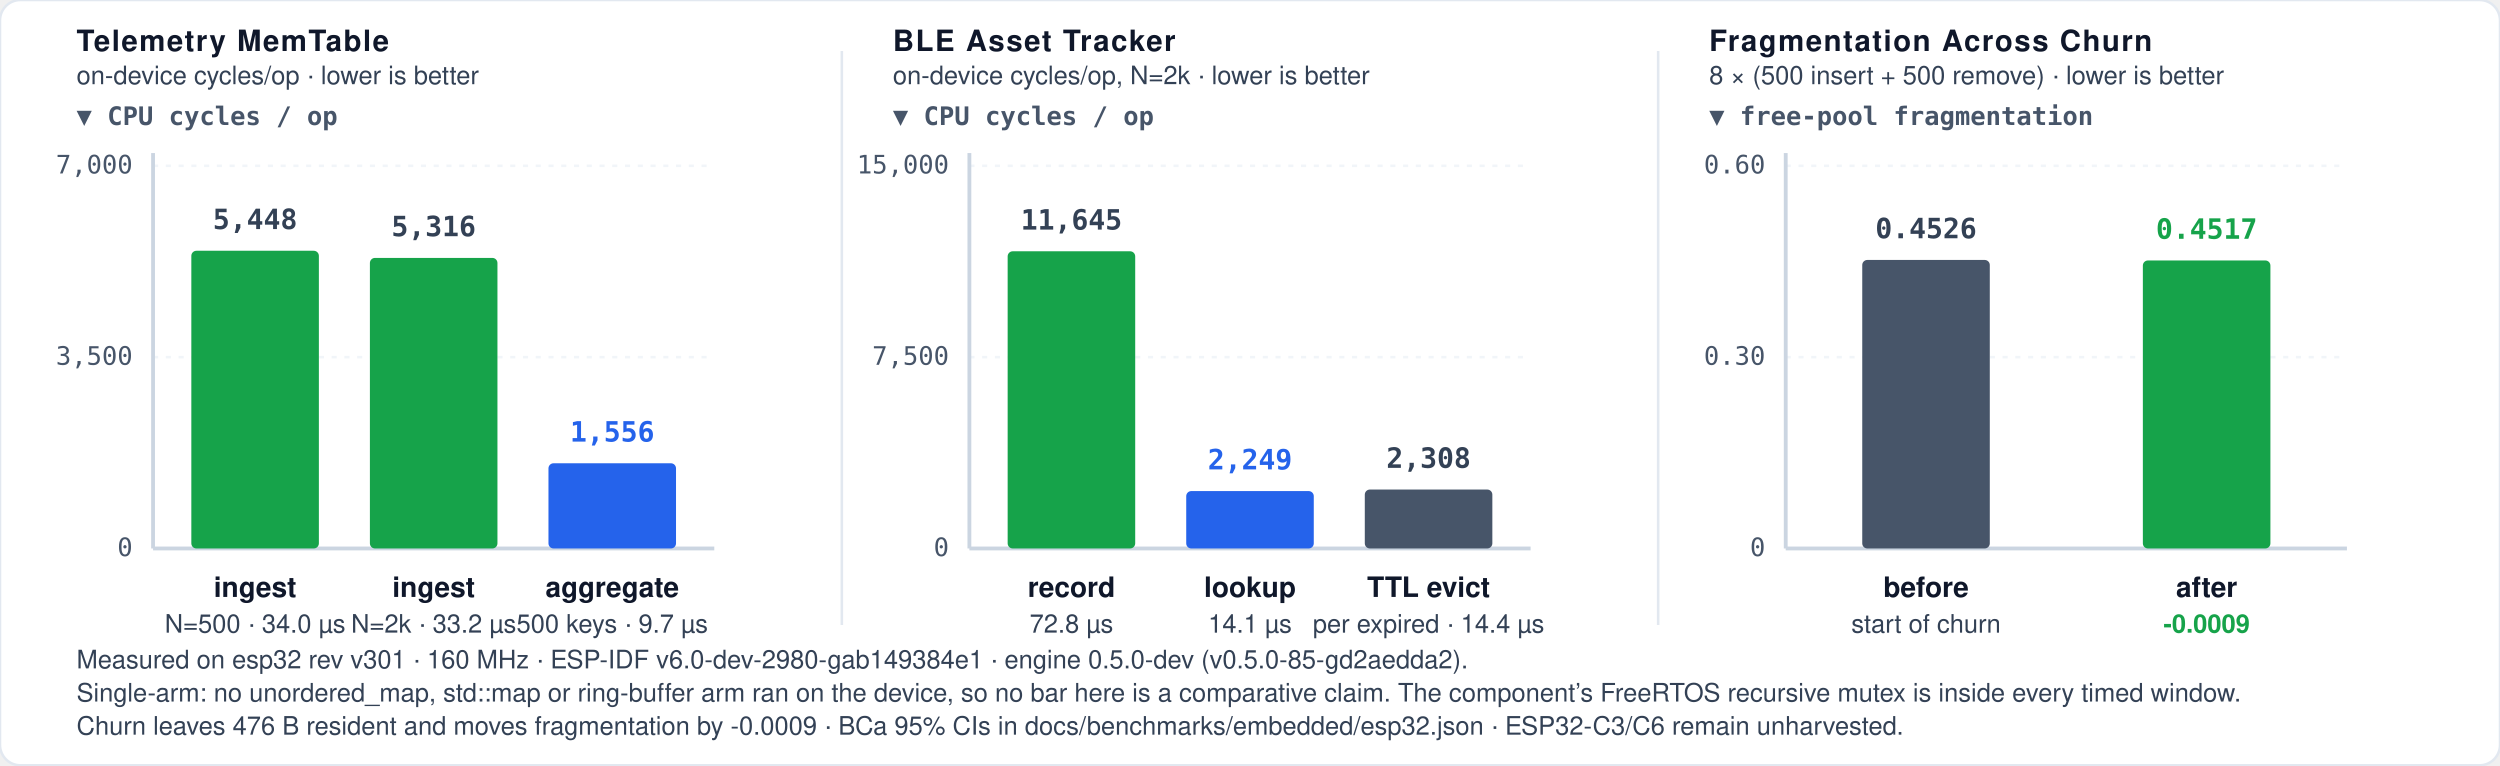
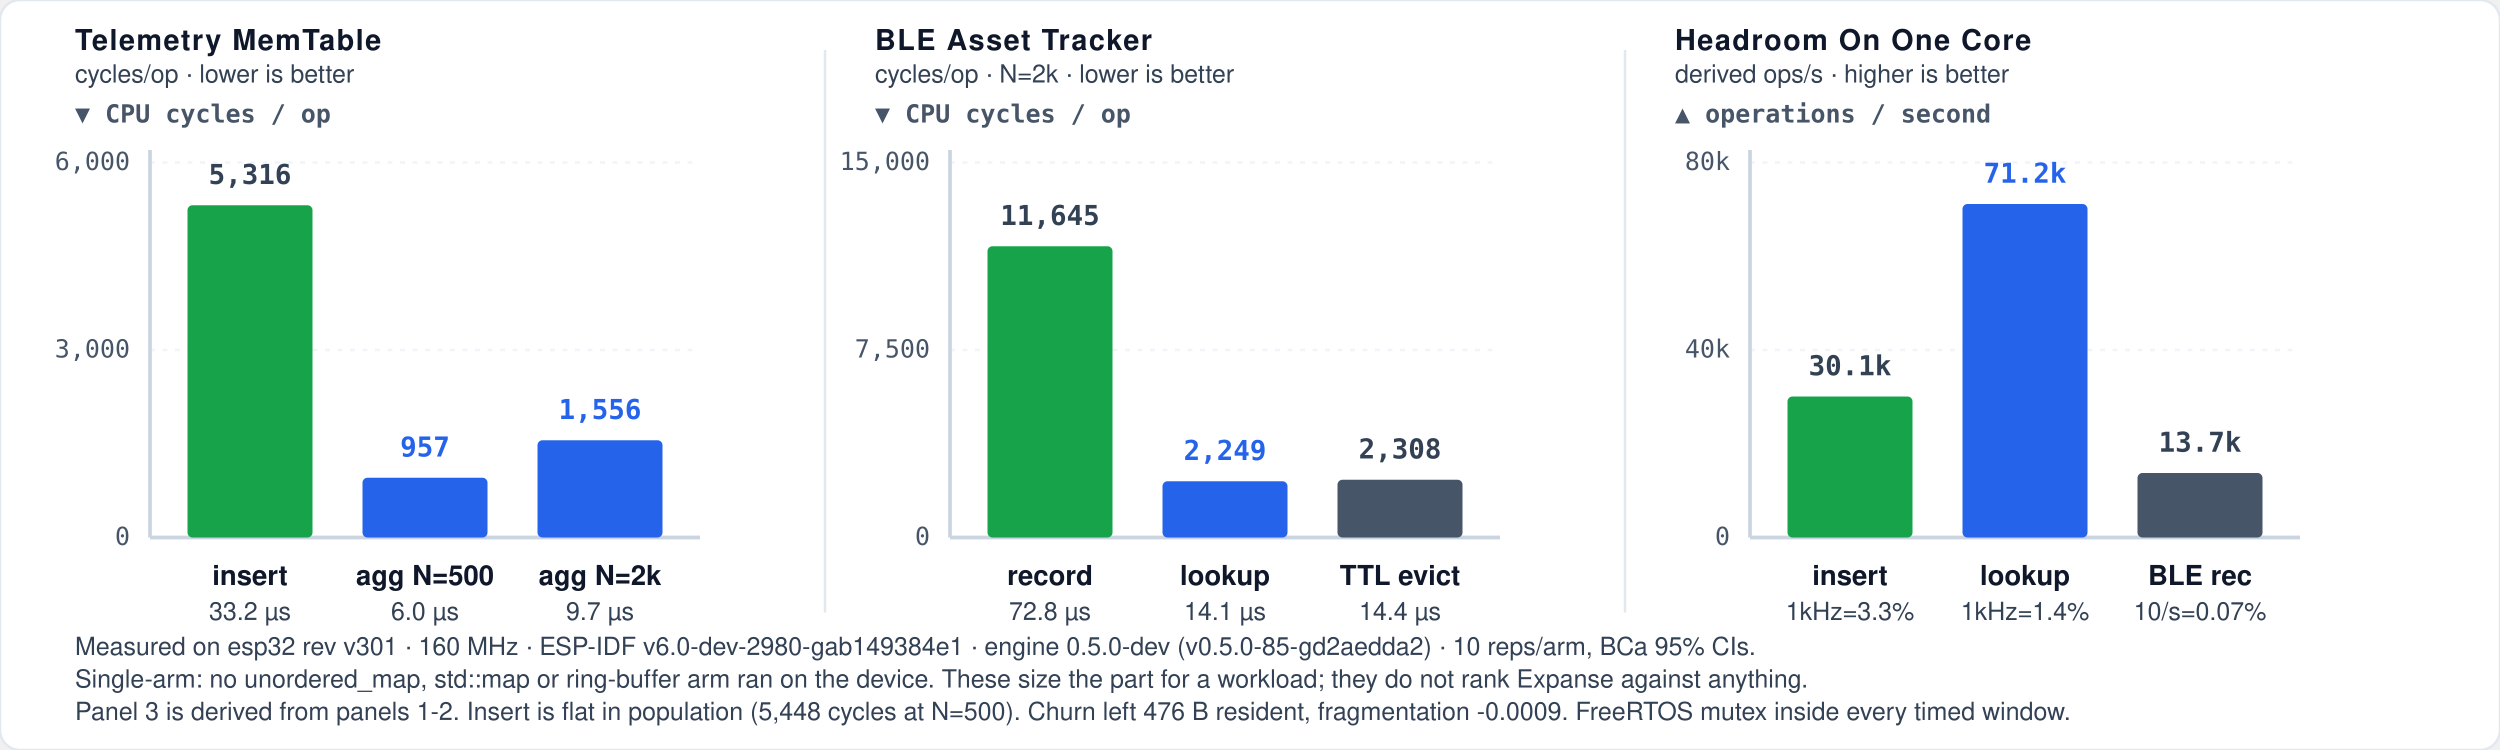
- <svg xmlns="http://www.w3.org/2000/svg" viewBox="0 0 980 300" width="100%" height="100%">
+ <svg xmlns="http://www.w3.org/2000/svg" viewBox="0 0 1000 300" width="100%" height="100%">
  <defs>
    <style>
      .bg { fill: #ffffff; }
      .border { stroke: #e2e8f0; stroke-width: 1px; fill: none; }
      .grid { stroke: #f1f5f9; stroke-width: 1px; stroke-dasharray: 2,3; }
      .axis { stroke: #cbd5e1; stroke-width: 1.5px; }
      .divider { stroke: #e2e8f0; stroke-width: 1px; }

      .t-chart-title { font-family: -apple-system, BlinkMacSystemFont, "Segoe UI", Helvetica, Arial, sans-serif; font-size: 11.5px; font-weight: 700; letter-spacing: 0.6px; fill: #0f172a; text-transform: uppercase; }
      .t-chart-sub { font-family: -apple-system, BlinkMacSystemFont, "Segoe UI", Helvetica, Arial, sans-serif; font-size: 10px; font-weight: 500; fill: #334155; }
      .t-unit-header { font-family: ui-monospace, SFMono-Regular, Menlo, monospace; font-size: 10px; font-weight: 600; fill: #475569; }
      .t-axis-label { font-family: ui-monospace, SFMono-Regular, Menlo, monospace; font-size: 10px; font-weight: 500; fill: #475569; }
      .t-win { fill: #16a34a; font-weight: 600; }
      .t-bar-label { font-family: -apple-system, BlinkMacSystemFont, "Segoe UI", Helvetica, Arial, sans-serif; font-size: 11px; font-weight: 700; fill: #0f172a; }

      .t-val-accent { font-family: ui-monospace, SFMono-Regular, Menlo, monospace; font-size: 11px; font-weight: 700; fill: #16a34a; text-anchor: middle; }
      .t-val-muted { font-family: ui-monospace, SFMono-Regular, Menlo, monospace; font-size: 11px; font-weight: 600; fill: #334155; text-anchor: middle; }
      .t-val-blue { font-family: ui-monospace, SFMono-Regular, Menlo, monospace; font-size: 11px; font-weight: 600; fill: #2563eb; text-anchor: middle; }

      .b-expanse { fill: #16a34a; }
      .b-hashmap { fill: #2563eb; }
      .b-stdmap { fill: #475569; }

      @media (prefers-color-scheme: dark) {
        :root:not([data-theme="light"]) .bg { fill: #0b1220; }
        :root:not([data-theme="light"]) .border { stroke: #1e293b; }
        :root:not([data-theme="light"]) .grid { stroke: #16233b; }
        :root:not([data-theme="light"]) .axis { stroke: #334155; }
        :root:not([data-theme="light"]) .divider { stroke: #1e293b; }
        :root:not([data-theme="light"]) .t-chart-title { fill: #e2e8f0; }
        :root:not([data-theme="light"]) .t-chart-sub { fill: #94a3b8; }
        :root:not([data-theme="light"]) .t-unit-header, :root:not([data-theme="light"]) .t-axis-label { fill: #64748b; }
        :root:not([data-theme="light"]) .t-bar-label { fill: #e2e8f0; }
        :root:not([data-theme="light"]) .t-val-muted { fill: #94a3b8; }
        :root:not([data-theme="light"]) .t-win { fill: #4ade80; }
        :root:not([data-theme="light"]) .t-val-accent { fill: #4ade80; }
        :root:not([data-theme="light"]) .t-val-blue { fill: #60a5fa; }
        :root:not([data-theme="light"]) .b-expanse { fill: #22c55e; }
        :root:not([data-theme="light"]) .b-hashmap { fill: #3b82f6; }
        :root:not([data-theme="light"]) .b-stdmap { fill: #475569; }
      }
      [data-theme="dark"] .bg, :root[data-theme="dark"] .bg { fill: #0b1220; }
      [data-theme="dark"] .border, :root[data-theme="dark"] .border { stroke: #1e293b; }
      [data-theme="dark"] .grid, :root[data-theme="dark"] .grid { stroke: #16233b; }
      [data-theme="dark"] .axis, :root[data-theme="dark"] .axis { stroke: #334155; }
      [data-theme="dark"] .divider, :root[data-theme="dark"] .divider { stroke: #1e293b; }
      [data-theme="dark"] .t-chart-title, :root[data-theme="dark"] .t-chart-title { fill: #e2e8f0; }
      [data-theme="dark"] .t-chart-sub, :root[data-theme="dark"] .t-chart-sub { fill: #94a3b8; }
      [data-theme="dark"] .t-unit-header, :root[data-theme="dark"] .t-unit-header { fill: #64748b; }
      [data-theme="dark"] .t-axis-label, :root[data-theme="dark"] .t-axis-label { fill: #64748b; }
      [data-theme="dark"] .t-bar-label, :root[data-theme="dark"] .t-bar-label { fill: #e2e8f0; }
      [data-theme="dark"] .t-val-muted, :root[data-theme="dark"] .t-val-muted { fill: #94a3b8; }
      [data-theme="dark"] .t-win, :root[data-theme="dark"] .t-win { fill: #4ade80; }
      [data-theme="dark"] .t-val-accent, :root[data-theme="dark"] .t-val-accent { fill: #4ade80; }
      [data-theme="dark"] .t-val-blue, :root[data-theme="dark"] .t-val-blue { fill: #60a5fa; }
      [data-theme="dark"] .b-expanse, :root[data-theme="dark"] .b-expanse { fill: #22c55e; }
      [data-theme="dark"] .b-hashmap, :root[data-theme="dark"] .b-hashmap { fill: #3b82f6; }
      [data-theme="dark"] .b-stdmap, :root[data-theme="dark"] .b-stdmap { fill: #475569; }
    </style>
  </defs>
  <rect width="100%" height="100%" class="bg" rx="8" />
  <rect width="100%" height="100%" class="border" rx="8" />
  <g transform="translate(30, 20)">
    <text x="0" y="0" class="t-chart-title">Telemetry MemTable</text>
-     <text x="0" y="13" class="t-chart-sub">on-device cycles/op · lower is better</text>
+     <text x="0" y="13" class="t-chart-sub">cycles/op · lower is better</text>
    <text x="0" y="29" class="t-unit-header">▼ CPU cycles / op</text>
    <line x1="30" y1="45" x2="250" y2="45" class="grid" />
-     <text x="22" y="48" class="t-axis-label" text-anchor="end">7,000</text>
+     <text x="22" y="48" class="t-axis-label" text-anchor="end">6,000</text>
    <line x1="30" y1="120" x2="250" y2="120" class="grid" />
-     <text x="22" y="123" class="t-axis-label" text-anchor="end">3,500</text>
+     <text x="22" y="123" class="t-axis-label" text-anchor="end">3,000</text>
    <line x1="30" y1="195" x2="250" y2="195" class="axis" />
    <text x="22" y="198" class="t-axis-label" text-anchor="end">0</text>
    <line x1="30" y1="40" x2="30" y2="195" class="axis" />
-     <rect x="45" y="78.3" width="50" height="116.7" class="b-expanse" rx="2" />
-     <text x="70" y="69.8" class="t-val-muted">5,448</text>
-     <text x="70" y="214" class="t-bar-label" text-anchor="middle">ingest</text>
-     <text x="70" y="228" class="t-chart-sub" text-anchor="middle">N=500 · 34.0 µs</text>
-     <rect x="115" y="81.1" width="50" height="113.9" class="b-expanse" rx="2" />
-     <text x="140" y="72.6" class="t-val-muted">5,316</text>
-     <text x="140" y="214" class="t-bar-label" text-anchor="middle">ingest</text>
-     <text x="140" y="228" class="t-chart-sub" text-anchor="middle">N=2k · 33.2 µs</text>
-     <rect x="185" y="161.6" width="50" height="33.4" class="b-hashmap" rx="2" />
-     <text x="210" y="153.1" class="t-val-blue">1,556</text>
-     <text x="210" y="214" class="t-bar-label" text-anchor="middle">aggregate</text>
-     <text x="210" y="228" class="t-chart-sub" text-anchor="middle">500 keys · 9.7 µs</text>
+     <rect x="45" y="62.1" width="50" height="132.9" class="b-expanse" rx="2" />
+     <text x="70" y="53.6" class="t-val-muted">5,316</text>
+     <text x="70" y="214" class="t-bar-label" text-anchor="middle">insert</text>
+     <text x="70" y="228" class="t-chart-sub" text-anchor="middle">33.2 µs</text>
+     <rect x="115" y="171.1" width="50" height="23.9" class="b-hashmap" rx="2" />
+     <text x="140" y="162.6" class="t-val-blue">957</text>
+     <text x="140" y="214" class="t-bar-label" text-anchor="middle">agg N=500</text>
+     <text x="140" y="228" class="t-chart-sub" text-anchor="middle">6.0 µs</text>
+     <rect x="185" y="156.1" width="50" height="38.9" class="b-hashmap" rx="2" />
+     <text x="210" y="147.6" class="t-val-blue">1,556</text>
+     <text x="210" y="214" class="t-bar-label" text-anchor="middle">agg N=2k</text>
+     <text x="210" y="228" class="t-chart-sub" text-anchor="middle">9.7 µs</text>
  </g>
  <line x1="330" y1="20" x2="330" y2="245" class="divider" />
  <g transform="translate(350, 20)">
    <text x="0" y="0" class="t-chart-title">BLE Asset Tracker</text>
-     <text x="0" y="13" class="t-chart-sub">on-device cycles/op, N=2k · lower is better</text>
+     <text x="0" y="13" class="t-chart-sub">cycles/op · N=2k · lower is better</text>
    <text x="0" y="29" class="t-unit-header">▼ CPU cycles / op</text>
    <line x1="30" y1="45" x2="250" y2="45" class="grid" />
    <text x="22" y="48" class="t-axis-label" text-anchor="end">15,000</text>
    <line x1="30" y1="120" x2="250" y2="120" class="grid" />
    <text x="22" y="123" class="t-axis-label" text-anchor="end">7,500</text>
    <line x1="30" y1="195" x2="250" y2="195" class="axis" />
    <text x="22" y="198" class="t-axis-label" text-anchor="end">0</text>
    <line x1="30" y1="40" x2="30" y2="195" class="axis" />
    <rect x="45" y="78.5" width="50" height="116.5" class="b-expanse" rx="2" />
    <text x="70" y="70.0" class="t-val-muted">11,645</text>
    <text x="70" y="214" class="t-bar-label" text-anchor="middle">record</text>
    <text x="70" y="228" class="t-chart-sub" text-anchor="middle">72.8 µs</text>
    <rect x="115" y="172.5" width="50" height="22.5" class="b-hashmap" rx="2" />
    <text x="140" y="164.0" class="t-val-blue">2,249</text>
    <text x="140" y="214" class="t-bar-label" text-anchor="middle">lookup</text>
    <text x="140" y="228" class="t-chart-sub" text-anchor="middle">14.1 µs</text>
    <rect x="185" y="171.9" width="50" height="23.1" class="b-stdmap" rx="2" />
    <text x="210" y="163.4" class="t-val-muted">2,308</text>
    <text x="210" y="214" class="t-bar-label" text-anchor="middle">TTL evict</text>
-     <text x="210" y="228" class="t-chart-sub" text-anchor="middle">per expired · 14.4 µs</text>
+     <text x="210" y="228" class="t-chart-sub" text-anchor="middle">14.4 µs</text>
  </g>
  <line x1="650" y1="20" x2="650" y2="245" class="divider" />
  <g transform="translate(670, 20)">
-     <text x="0" y="0" class="t-chart-title">Fragmentation Across Churn</text>
-     <text x="0" y="13" class="t-chart-sub">8 × (500 insert + 500 remove) · lower is better</text>
-     <text x="0" y="29" class="t-unit-header">▼ free-pool fragmentation</text>
+     <text x="0" y="0" class="t-chart-title">Headroom On One Core</text>
+     <text x="0" y="13" class="t-chart-sub">derived ops/s · higher is better</text>
+     <text x="0" y="29" class="t-unit-header">▲ operations / second</text>
    <line x1="30" y1="45" x2="250" y2="45" class="grid" />
-     <text x="22" y="48" class="t-axis-label" text-anchor="end">0.60</text>
+     <text x="22" y="48" class="t-axis-label" text-anchor="end">80k</text>
    <line x1="30" y1="120" x2="250" y2="120" class="grid" />
-     <text x="22" y="123" class="t-axis-label" text-anchor="end">0.30</text>
+     <text x="22" y="123" class="t-axis-label" text-anchor="end">40k</text>
    <line x1="30" y1="195" x2="250" y2="195" class="axis" />
    <text x="22" y="198" class="t-axis-label" text-anchor="end">0</text>
    <line x1="30" y1="40" x2="30" y2="195" class="axis" />
-     <rect x="60" y="81.9" width="50" height="113.1" class="b-stdmap" rx="2" />
-     <text x="85" y="73.4" class="t-val-muted">0.4526</text>
-     <text x="85" y="214" class="t-bar-label" text-anchor="middle">before</text>
-     <text x="85" y="228" class="t-chart-sub" text-anchor="middle">start of churn</text>
-     <rect x="170" y="82.1" width="50" height="112.9" class="b-expanse" rx="2" />
-     <text x="195" y="73.6" class="t-val-accent">0.4517</text>
-     <text x="195" y="214" class="t-bar-label" text-anchor="middle">after</text>
-     <text x="195" y="228" class="t-chart-sub t-win" text-anchor="middle">-0.0009</text>
+     <rect x="45" y="138.6" width="50" height="56.4" class="b-expanse" rx="2" />
+     <text x="70" y="130.1" class="t-val-muted">30.1k</text>
+     <text x="70" y="214" class="t-bar-label" text-anchor="middle">insert</text>
+     <text x="70" y="228" class="t-chart-sub" text-anchor="middle">1kHz=3.3%</text>
+     <rect x="115" y="61.6" width="50" height="133.4" class="b-hashmap" rx="2" />
+     <text x="140" y="53.1" class="t-val-blue">71.2k</text>
+     <text x="140" y="214" class="t-bar-label" text-anchor="middle">lookup</text>
+     <text x="140" y="228" class="t-chart-sub" text-anchor="middle">1kHz=1.4%</text>
+     <rect x="185" y="169.2" width="50" height="25.8" class="b-stdmap" rx="2" />
+     <text x="210" y="160.7" class="t-val-muted">13.7k</text>
+     <text x="210" y="214" class="t-bar-label" text-anchor="middle">BLE rec</text>
+     <text x="210" y="228" class="t-chart-sub" text-anchor="middle">10/s=0.07%</text>
  </g>
-   <text x="30" y="262" class="t-chart-sub">Measured on esp32 rev v301 · 160 MHz · ESP-IDF v6.0-dev-2980-gab149384e1 · engine 0.5.0-dev (v0.5.0-85-gd2aedda2).</text>
-   <text x="30" y="275" class="t-chart-sub">Single-arm: no unordered_map, std::map or ring-buffer arm ran on the device, so no bar here is a comparative claim. The component’s FreeRTOS recursive mutex is inside every timed window.</text>
-   <text x="30" y="288" class="t-chart-sub">Churn leaves 476 B resident and moves fragmentation by -0.0009 · BCa 95% CIs in docs/benchmarks/embedded/esp32.json · ESP32-C3/C6 remain unharvested.</text>
+   <text x="30" y="262" class="t-chart-sub">Measured on esp32 rev v301 · 160 MHz · ESP-IDF v6.0-dev-2980-gab149384e1 · engine 0.5.0-dev (v0.5.0-85-gd2aedda2) · 10 reps/arm, BCa 95% CIs.</text>
+   <text x="30" y="275" class="t-chart-sub">Single-arm: no unordered_map, std::map or ring-buffer arm ran on the device. These size the part for a workload; they do not rank Expanse against anything.</text>
+   <text x="30" y="288" class="t-chart-sub">Panel 3 is derived from panels 1-2. Insert is flat in population (5,448 cycles at N=500). Churn left 476 B resident, fragmentation -0.0009. FreeRTOS mutex inside every timed window.</text>
</svg>
